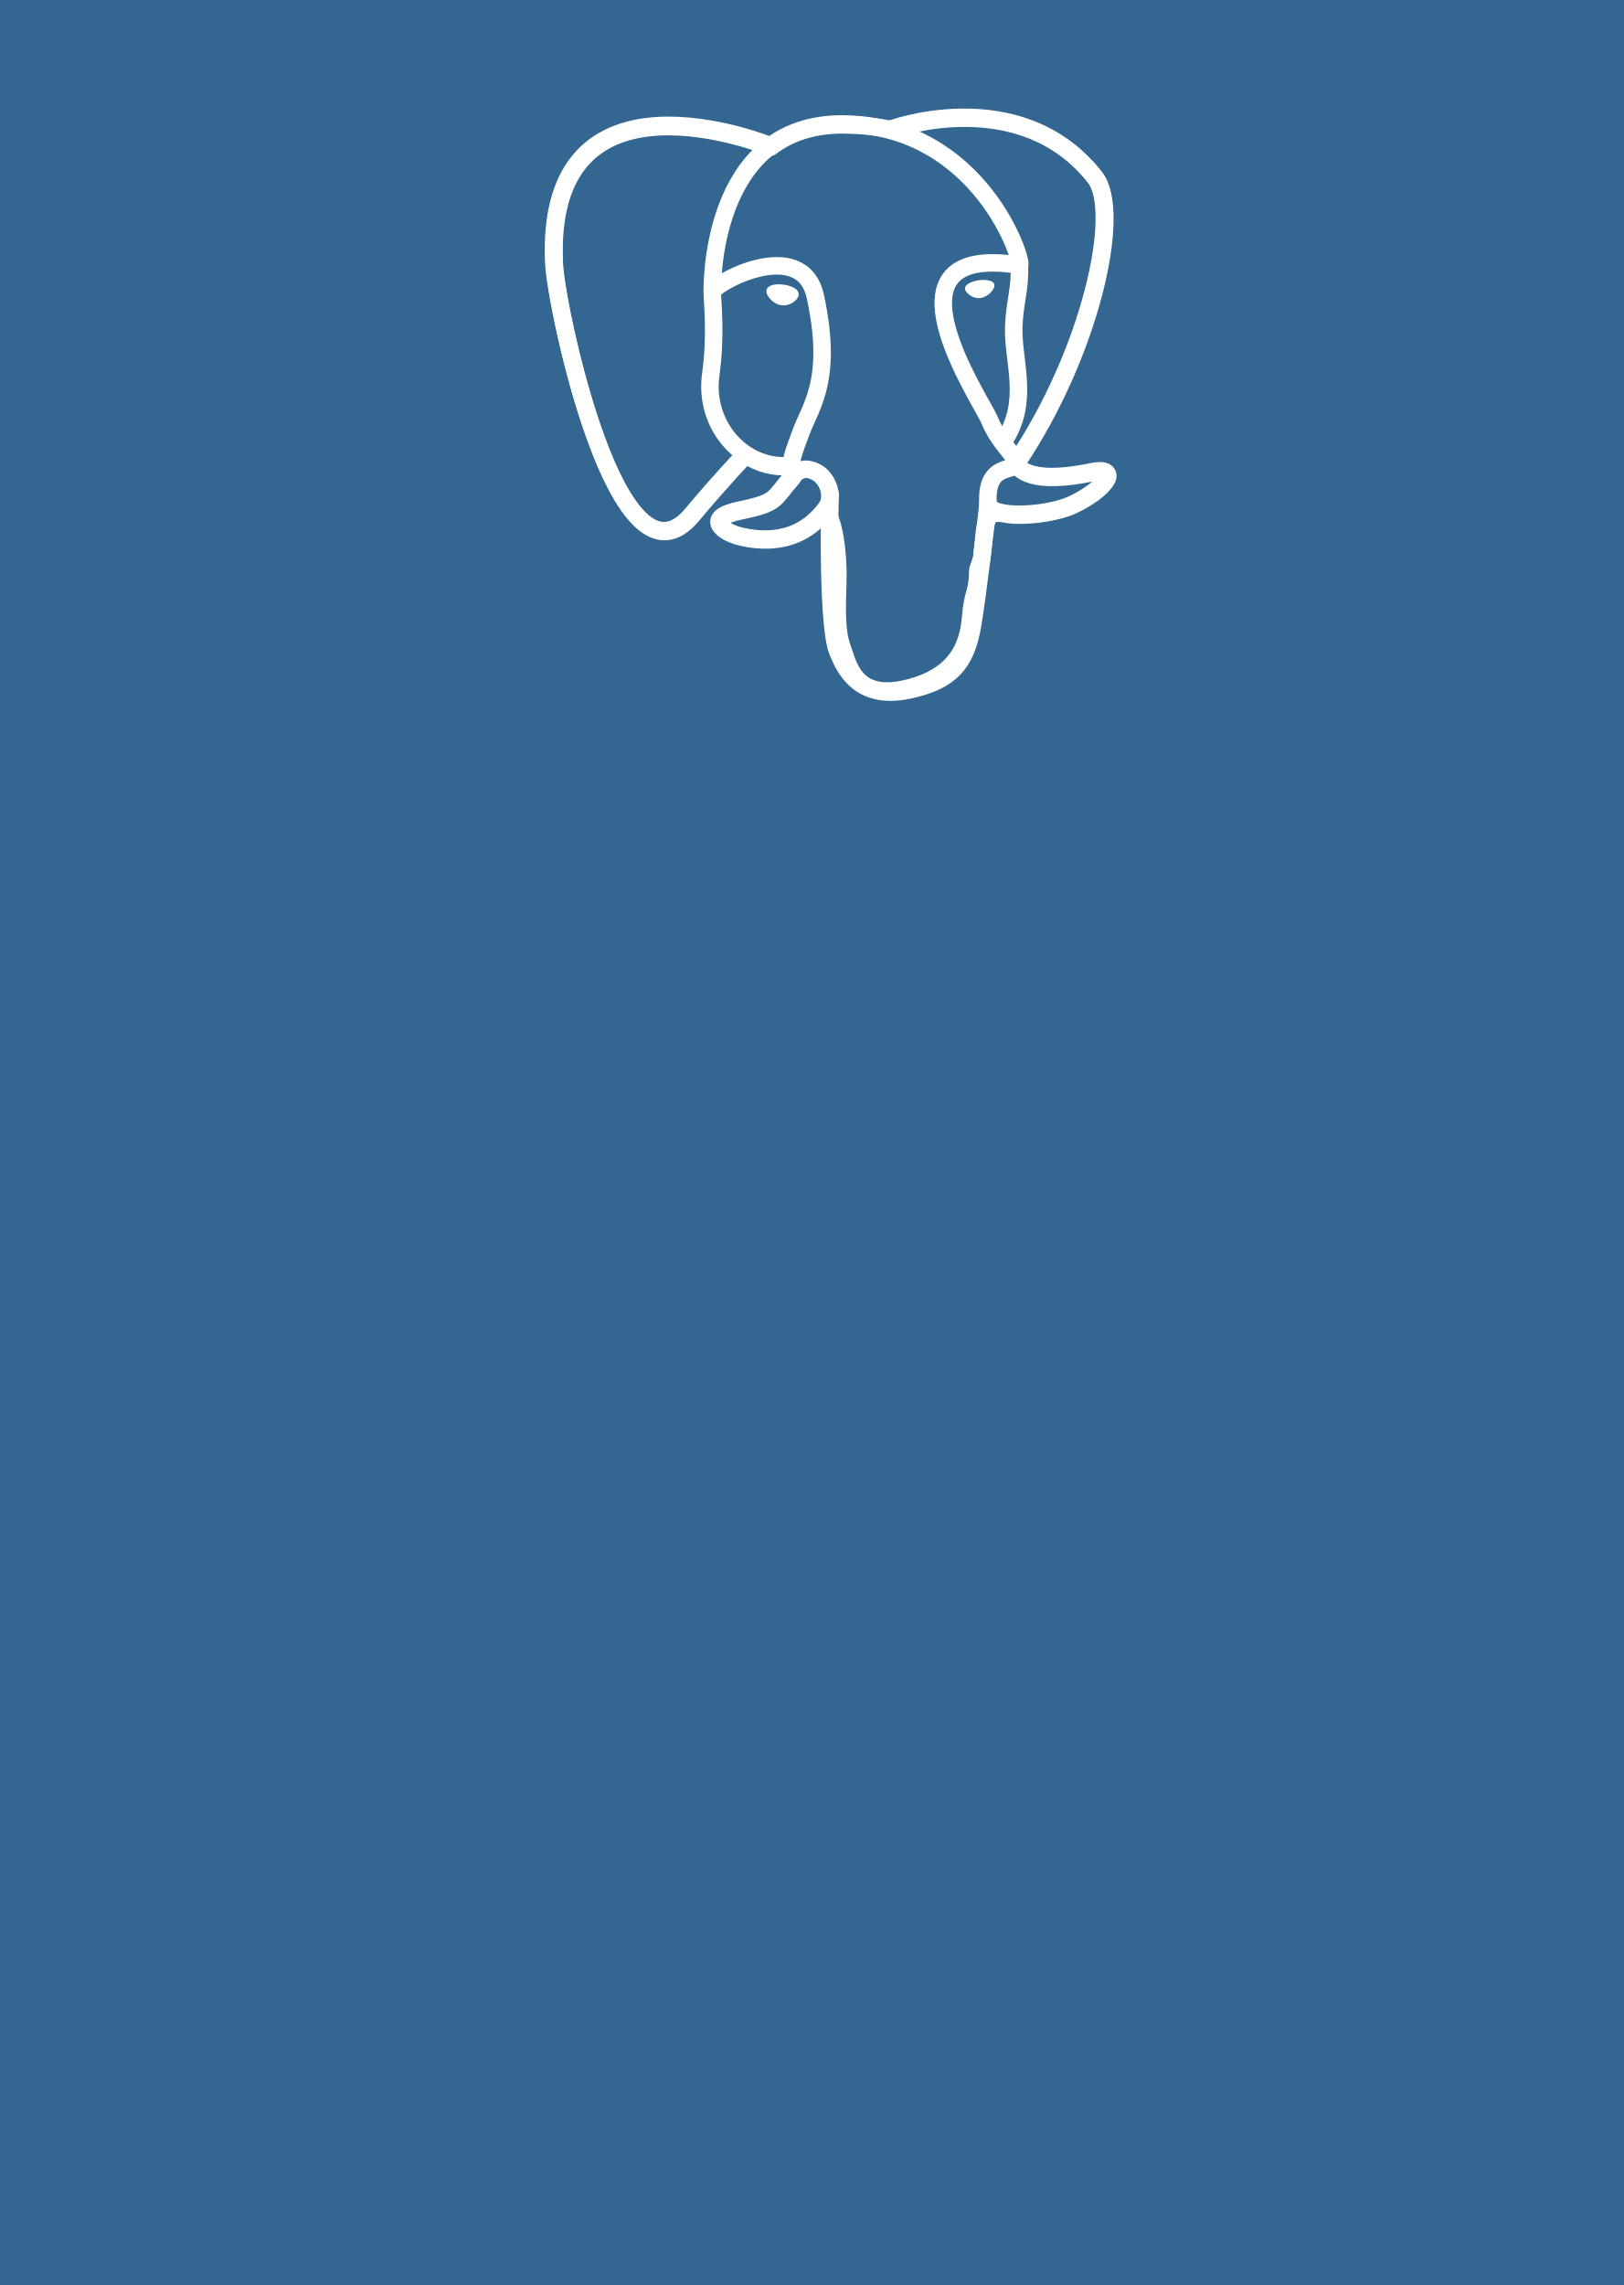
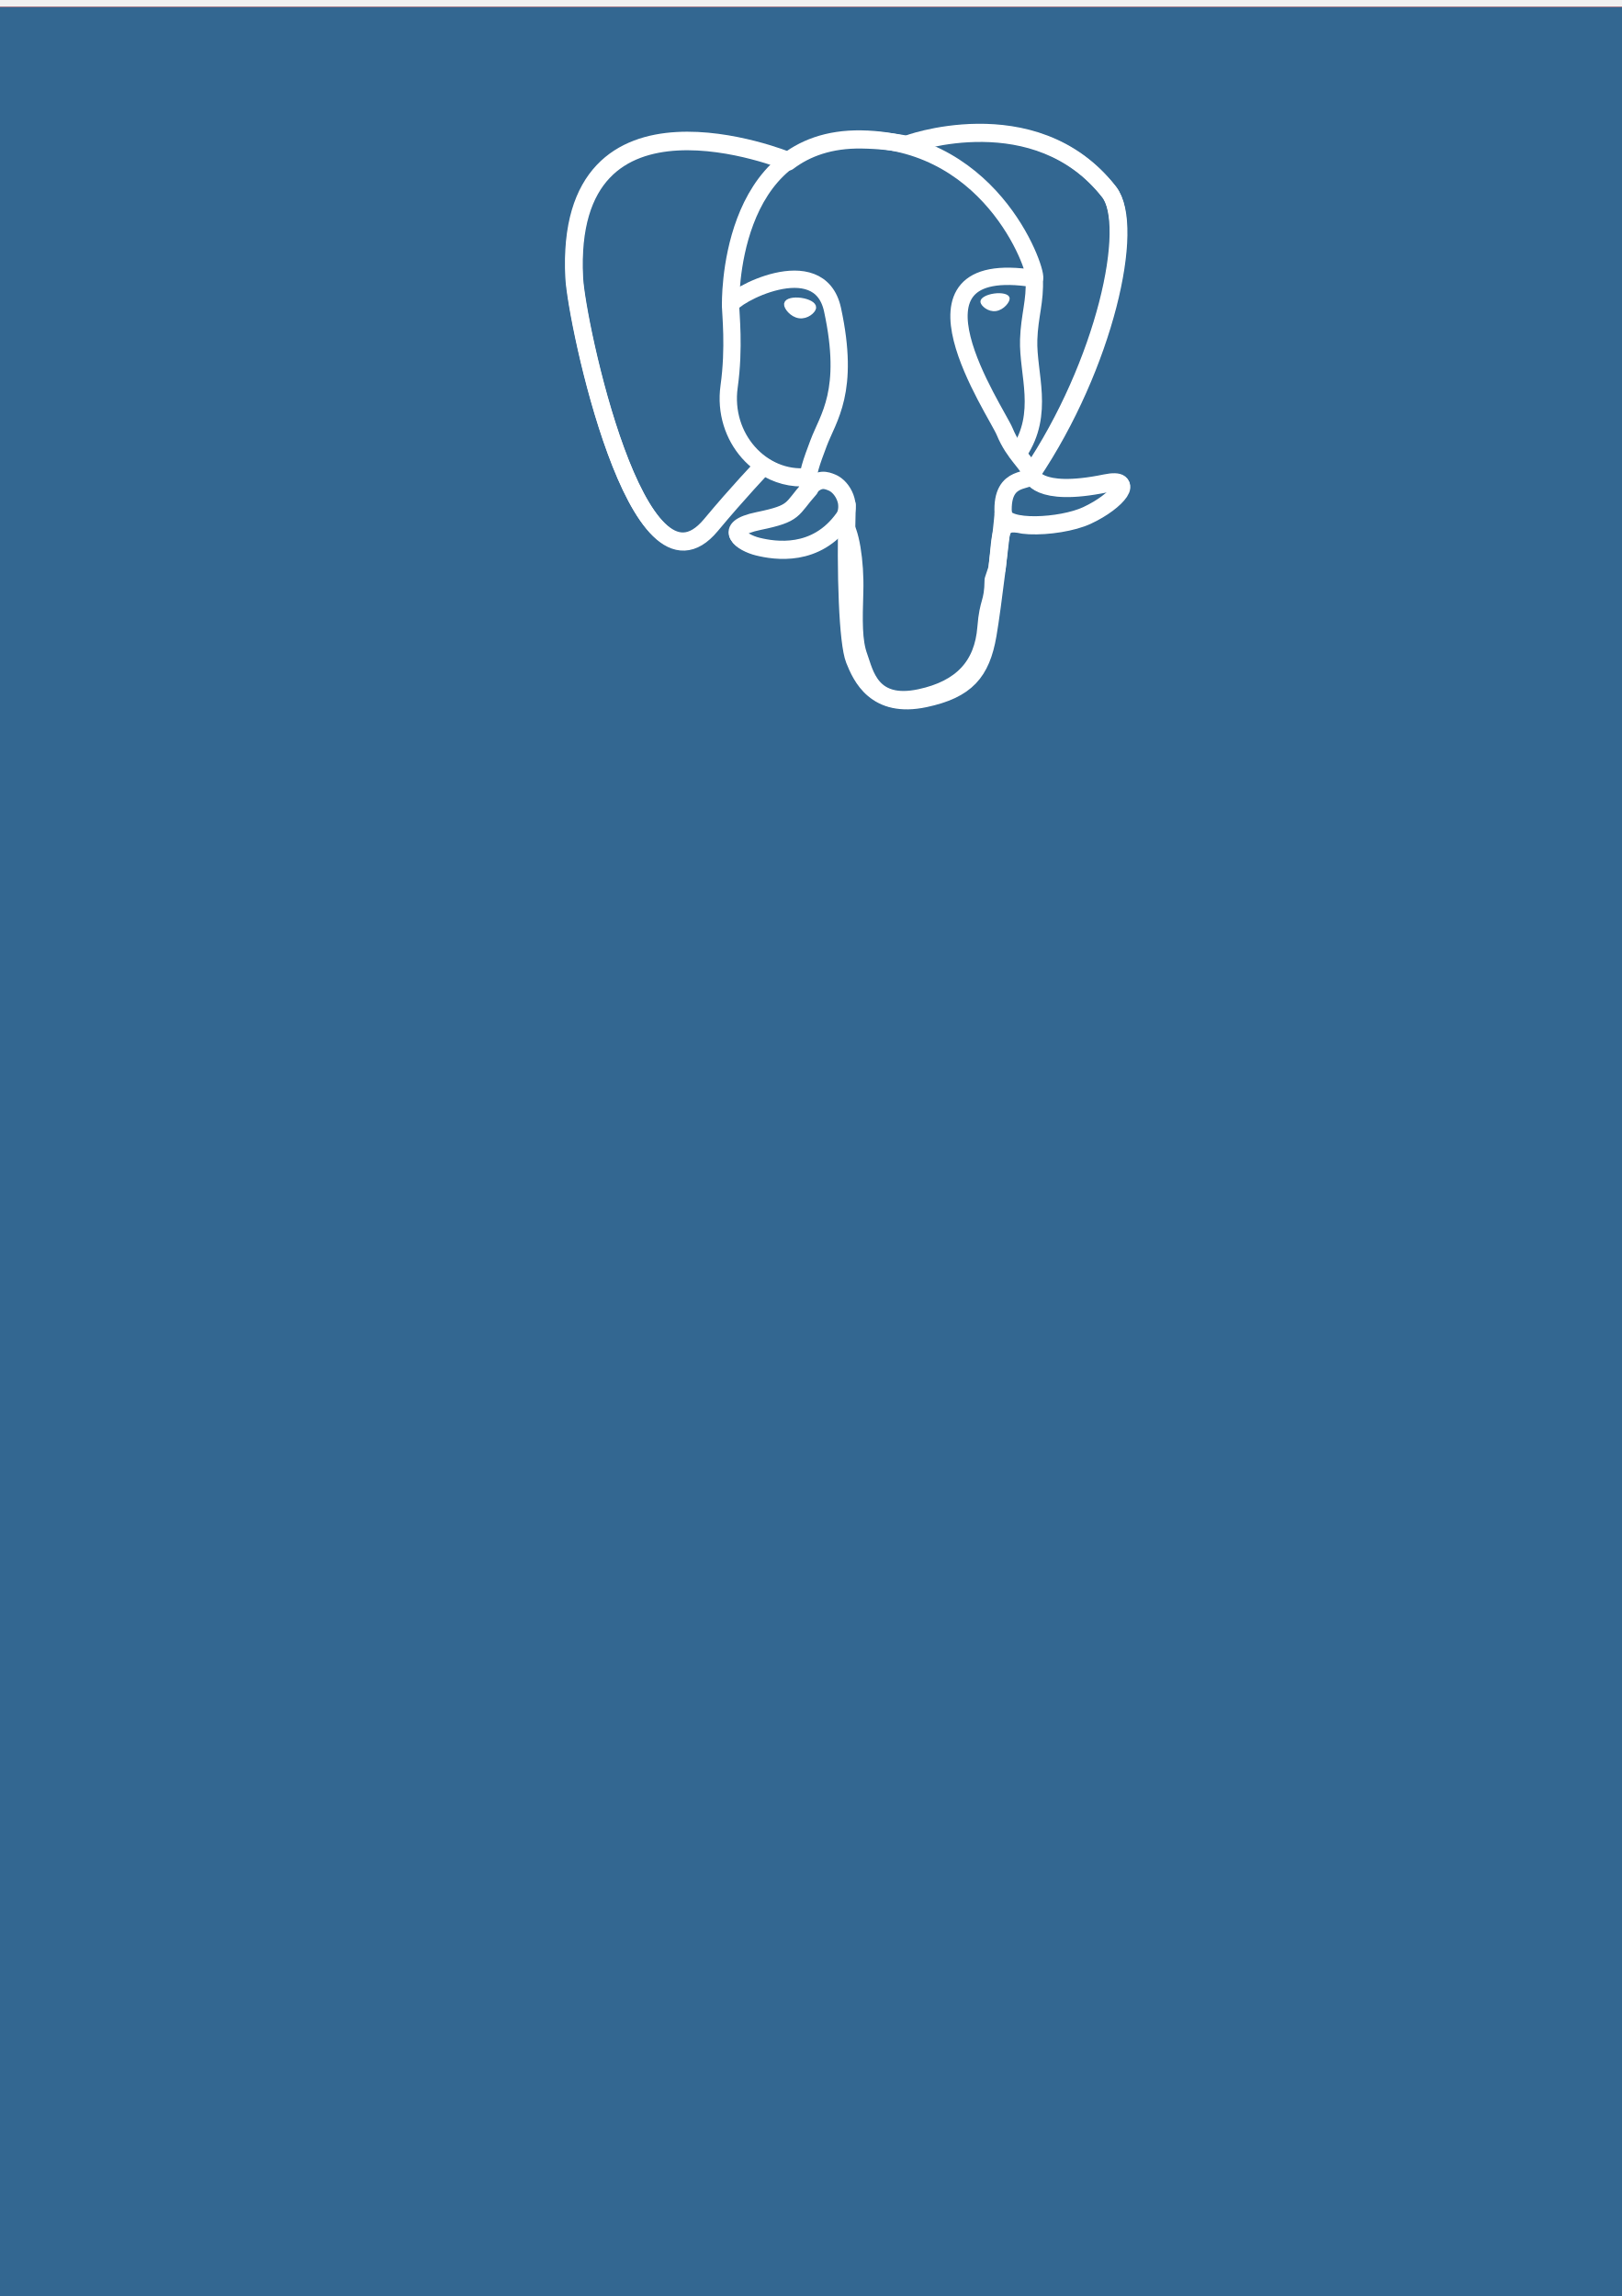
- <svg xmlns="http://www.w3.org/2000/svg" version="1.2" width="604" height="850" viewBox="0 0 604 850" id="Layer_1" xml:space="preserve">
+ <svg xmlns="http://www.w3.org/2000/svg" version="1.2" width="2104.724" height="2979.921" viewBox="0 0 2104.724 2979.921" id="Layer_1" xml:space="preserve">
  <defs id="defs3528" />
-   <rect width="604" height="850" x="-1" y="0" id="rect3388" style="fill:#d00000;stroke:#d00000;stroke-width:0.094" />
-   <g id="g3390">
+   <rect width="2083.425" height="2931.972" x="30.659" y="21.334" id="rect3388" style="fill:#d00000;stroke:#d00000;stroke-width:0.324" />
+   <g id="g3390" transform="matrix(3.449379,0,0,3.449379,34.10792,21.33375)">
    <path d="m 293.494,50.553 c 4.597,-0.35 9.096,-0.299 13.602,0.054 -1.762,3.719 -3.924,7.242 -5.681,10.962 2.687,-1.131 5.173,-2.358 7.759,-3.686 0.141,3.799 0.084,7.699 -0.174,11.502 -2.412,-1.074 -4.625,-2.45 -6.939,-3.725 0.018,1.799 0.039,3.599 0.059,5.499 3.418,1.765 6.949,4.426 7.096,8.624 0.574,6.895 -7.971,11.988 -13.807,8.651 -4.92,-1.946 -6.793,-8.427 -3.941,-12.757 1.473,-2.617 4.463,-3.549 6.947,-4.978 -0.021,-1.899 -0.043,-3.898 -0.164,-5.798 -2.284,1.425 -4.668,2.85 -7.154,4.178 -0.246,-4.197 -0.291,-8.297 0.063,-12.4 2.619,1.672 5.136,3.343 7.851,4.714 -1.638,-3.682 -3.677,-7.259 -5.517,-10.84 z" id="path3392" style="fill:#ffffff;stroke:#ffffff;stroke-width:0.094" />
    <path d="m 293.383,76.957 c 1.587,-1.217 3.172,-2.334 4.861,-3.453 0.021,1.8 0.039,3.6 -0.041,5.3 -1.606,-0.583 -3.213,-1.165 -4.82,-1.847 z" id="path3394" style="fill:#d00000;stroke:#d00000;stroke-width:0.094" />
    <path d="m 302.152,74.06 c 1.311,1.187 2.627,2.473 3.84,3.759 -1.297,0.414 -2.592,0.828 -3.885,1.342 -0.019,-1.699 -0.037,-3.4 0.045,-5.101 z" id="path3396" style="fill:#d00000;stroke:#d00000;stroke-width:0.094" />
    <path d="m 280.252,83.3 c 2.181,-1.824 6.299,-0.169 6.23,2.732 0.332,2.697 -2.75,4.631 -5.16,3.756 -3.204,-0.364 -3.955,-5.056 -1.07,-6.488 z" id="path3398" style="fill:#ffffff;stroke:#ffffff;stroke-width:0.094" />
    <path d="m 293.256,83.758 c 3.894,-0.643 8.486,-1.293 11.523,1.974 -3.984,1.545 -8.584,1.494 -11.523,-1.974 z" id="path3400" style="fill:#d00000;stroke:#d00000;stroke-width:0.094" />
    <path d="m 312.246,82.85 c 2.775,-2.33 7.52,1.319 5.652,4.54 -1.07,2.812 -5.869,3.064 -6.902,0.076 -1.217,-1.589 -0.139,-3.599 1.25,-4.616 z" id="path3402" style="fill:#ffffff;stroke:#ffffff;stroke-width:0.094" />
    <path d="m 269.275,85.42 c 2.48,-1.728 6.507,0.628 5.938,3.636 -0.472,2.405 -3.649,4.439 -5.767,2.863 -2.813,-1.069 -2.76,-5.27 -0.171,-6.499 z" id="path3404" style="fill:#ffffff;stroke:#ffffff;stroke-width:0.094" />
    <path d="m 324.281,85.82 c 3.383,-1.339 7.24,3.521 3.865,5.958 -1.578,2.018 -4.785,1.554 -6.008,-0.533 -1.621,-1.883 -0.052,-4.802 2.143,-5.425 z" id="path3406" style="fill:#ffffff;stroke:#ffffff;stroke-width:0.094" />
    <path d="m 257.351,92.551 c 0.359,-3.704 7.154,-4.277 7.298,-0.18 0.528,2.493 -2.062,3.522 -3.648,4.74 -1.514,-1.283 -4.025,-2.256 -3.65,-4.56 z" id="path3408" style="fill:#ffffff;stroke:#ffffff;stroke-width:0.094" />
    <path d="m 334.426,90.009 c 1.988,-1.021 5.303,0.143 5.229,2.544 0.738,3.29 -3.74,5.54 -6.062,3.265 -2.316,-1.274 -1.357,-4.985 0.833,-5.809 z" id="path3410" style="fill:#ffffff;stroke:#ffffff;stroke-width:0.094" />
    <path d="m 240.54,109.937 c 14.094,-9.758 30.526,-16.136 47.397,-18.82 2.572,6.573 5.045,13.246 6.222,20.233 -1.299,0.214 -2.596,0.328 -3.794,0.542 -1.162,-5.688 -2.825,-11.372 -5.083,-16.646 -19.157,3.909 -37.67,12.212 -52.225,25.472 -1.007,-0.59 -2.015,-1.278 -3.021,-1.867 3.062,-3.533 6.731,-6.273 10.504,-8.914 z" id="path3412" style="fill:#ffffff;stroke:#ffffff;stroke-width:0.094" />
    <path d="m 297.542,91.513 c 4.376,-2.148 7.556,5.115 2.872,6.666 -4.279,1.848 -7.154,-4.819 -2.872,-6.666 z" id="path3414" style="fill:#ffffff;stroke:#ffffff;stroke-width:0.094" />
    <path d="m 310.345,91.773 c 20.838,3.371 40.445,12.958 56.297,26.786 -0.795,0.908 -1.582,1.816 -2.471,2.827 -14.641,-12.841 -32.539,-21.646 -51.584,-25.538 -2.141,5.423 -3.977,10.943 -5.219,16.558 -1.201,-0.188 -2.504,-0.373 -3.705,-0.559 1.427,-6.915 3.85,-13.643 6.682,-20.074 z" id="path3416" style="fill:#ffffff;stroke:#ffffff;stroke-width:0.094" />
    <path d="m 248.695,96.545 c -0.022,-1.998 2.677,-2.229 4.065,-3.144 1.013,1.089 1.923,2.178 2.937,3.267 -1.086,1.213 -1.661,3.618 -3.663,3.44 -1.898,0.121 -4.018,-1.555 -3.339,-3.563 z" id="path3418" style="fill:#ffffff;stroke:#ffffff;stroke-width:0.094" />
    <path d="m 343.687,95.508 c 1.793,-0.322 4.191,-0.746 5.113,1.243 1.316,1.486 -0.053,4.302 -1.951,4.422 -1.994,0.622 -3.217,-1.265 -4.527,-2.251 0.391,-0.802 0.973,-2.51 1.365,-3.414 z" id="path3420" style="fill:#ffffff;stroke:#ffffff;stroke-width:0.094" />
    <path d="m 239.059,102.551 c 1.374,-2.517 3.864,-3.243 6.572,-2.673 0.119,1.699 0.039,3.501 -0.044,5.202 -2.694,0.629 -5.101,-0.045 -6.528,-2.529 z" id="path3422" style="fill:#ffffff;stroke:#ffffff;stroke-width:0.094" />
    <path d="m 295.067,102.939 c 1.372,-2.716 3.862,-3.342 6.669,-2.674 0.02,1.702 0.037,3.401 -0.043,5.203 -2.694,0.628 -5.198,0.056 -6.626,-2.529 z" id="path3424" style="fill:#ffffff;stroke:#ffffff;stroke-width:0.094" />
    <path d="m 353.344,100.602 c 4.279,-2.046 6.357,5.232 1.76,5.582 -3.587,1.038 -5.052,-4.645 -1.76,-5.582 z" id="path3426" style="fill:#ffffff;stroke:#ffffff;stroke-width:0.094" />
    <path d="m 232.892,105.72 c 1.901,-0.021 3.809,0.656 5.42,1.739 -0.788,1.108 -1.475,2.318 -2.364,3.326 -1.4,-0.084 -2.705,-0.569 -4.01,-0.856 0.285,-1.403 0.571,-2.805 0.954,-4.209 z" id="path3428" style="fill:#ffffff;stroke:#ffffff;stroke-width:0.094" />
    <path d="m 255.597,105.971 c 6.158,5.233 9.645,13.195 9.033,21.303 1.886,-1.421 3.769,-3.041 6.162,-3.567 5.785,-1.264 11.849,4.471 11.213,10.277 0.348,4.396 -2.713,7.931 -5.683,10.764 -1.131,-2.888 -0.877,-7.092 -4.194,-8.556 -3.618,-1.661 -7.983,1.588 -8.24,5.391 -0.749,4.809 2.505,9.674 6.924,11.426 6.633,3.127 15.119,1.734 20.162,-3.622 2.965,-3.132 4.318,-7.246 4.975,-11.454 -3.489,1.238 -6.466,3.271 -9.647,5.006 -0.374,-6.696 -0.045,-13.501 0.581,-20.206 2.826,2.368 5.451,4.94 8.378,7.208 -1.454,-4.984 -3.607,-9.761 -5.062,-14.746 5.599,-0.16 11.2,-0.122 16.703,0.217 -1.447,4.718 -3.398,9.339 -4.945,14.056 3.178,-1.935 6.152,-4.368 9.533,-6.005 0.273,6.697 0.148,13.5 -0.479,20.206 -2.723,-1.869 -5.342,-3.841 -8.158,-5.312 0.031,2.901 0.064,6 1.594,8.583 2.76,5.473 9.191,8.401 15.189,8.136 6.701,-0.073 12.525,-6.837 11.254,-13.523 -0.531,-3.095 -3.869,-6.159 -7.254,-4.922 -3.09,1.034 -3.549,4.839 -4.92,7.454 -3.641,-3.66 -4.701,-9.249 -3.254,-14.065 1.551,-4.517 6.924,-6.774 11.338,-5.823 2.607,0.771 4.334,3.054 6.055,5.034 -1.395,-8.585 2.709,-17.431 9.348,-22.904 3.887,7.759 3.688,17.062 -0.129,24.803 3.58,-2.139 7.754,-4.583 12.068,-2.832 6.326,2.031 7.518,10.22 5.076,15.646 -1.758,4.119 -5.83,6.264 -9.611,8.205 0.463,-3.305 2.422,-7.027 0.289,-10.103 -1.43,-2.687 -5.531,-2.843 -7.51,-0.819 -3.369,3.036 -4.109,8.446 -1.768,12.222 3.467,6.061 11.395,8.573 17.773,6.405 7.676,-2.185 12.496,-9.438 14.617,-16.762 -3.686,1.341 -7.268,2.979 -11.059,3.922 1.436,-6.017 3.771,-11.843 6.008,-17.567 2.33,2.575 4.557,5.151 6.979,7.523 -0.447,-4.595 -1.893,-8.978 -3.342,-13.263 4.111,0.955 8.225,2.109 12.24,3.368 -1.17,3.011 -2.637,5.926 -3.605,9.038 -0.176,2.202 0.65,4.493 0.275,6.697 -0.865,3.209 -4.148,4.946 -5.113,8.057 -1.457,4.016 -3.01,8.132 -4.166,12.245 0.348,4.396 1.992,8.579 2.84,12.872 -3.551,4.338 -7.305,8.479 -10.959,12.819 -24.504,-9.233 -51.148,-13.242 -77.221,-10.658 -14.989,1.064 -29.971,2.729 -44.427,6.886 -2.692,0.73 -5.277,2.158 -8.174,2.39 -3.933,-2.957 -7.373,-6.521 -10.809,-9.981 -0.158,-5.2 2.889,-10.232 1.23,-15.516 -0.941,-3.689 -1.883,-7.479 -2.924,-11.269 -0.64,-3.692 -5.155,-5.045 -5.396,-8.841 0.068,-2.901 1.237,-5.814 0.503,-8.708 -0.628,-2.691 -1.658,-5.38 -2.287,-8.072 4.686,-1.254 9.47,-2.704 14.362,-3.458 -2.25,4.524 -5.206,8.757 -7.154,13.377 3.684,-1.54 6.552,-4.371 9.323,-7.102 1.974,6.878 4.051,13.857 5.127,20.945 -3.727,-2.459 -7.355,-5.221 -11.772,-6.571 1.792,8.481 8.183,16.711 17.193,17.512 7.606,0.718 17.351,-4.588 16.457,-13.279 0.143,-5.101 -5.601,-9.14 -10.172,-6.589 -4.578,2.05 -3.815,7.842 -3.769,11.941 -8.043,-3.913 -10.285,-16.589 -2.744,-22.172 3.86,-3.542 9.467,-3.102 13.989,-1.153 -3.476,-7.163 -2.87,-15.771 1.156,-22.514 z" id="path3430" style="fill:#ffffff;stroke:#ffffff;stroke-width:0.094" />
    <path d="m 361.613,106.612 c 1.494,-0.315 2.9,0.47 4.307,0.854 -0.385,1.404 -0.867,2.91 -1.352,4.316 -1.004,-0.09 -2.904,-0.17 -3.807,-0.259 -0.115,-1.698 -0.841,-3.792 0.852,-4.911 z" id="path3432" style="fill:#ffffff;stroke:#ffffff;stroke-width:0.094" />
    <path d="m 297.427,108.415 c 1.096,-0.212 2.196,-0.324 3.196,-0.335 0.116,1.399 0.229,2.797 0.246,4.197 -1.4,0.114 -2.699,0.33 -4.094,0.545 -0.016,-1.5 -1.241,-3.687 0.652,-4.407 z" id="path3434" style="fill:#ffffff;stroke:#ffffff;stroke-width:0.094" />
    <path d="m 224.992,114.807 c 1.173,-2.314 3.162,-3.537 5.769,-2.864 0.016,1.501 -0.069,2.9 -0.151,4.401 -1.999,0.223 -4.005,-0.356 -5.618,-1.537 z" id="path3436" style="fill:#ffffff;stroke:#ffffff;stroke-width:0.094" />
    <path d="m 367.279,112.751 c 1.695,-0.219 3.297,-0.236 4.996,-0.154 0.012,0.899 0.033,2.9 0.041,3.901 -1.496,0.216 -2.994,0.332 -4.492,0.447 -0.217,-1.397 -0.434,-2.794 -0.545,-4.194 z" id="path3438" style="fill:#ffffff;stroke:#ffffff;stroke-width:0.094" />
    <path d="m 297.587,132.213 c 1.281,-1.514 3.51,0.861 2.123,2.177 -1.385,1.415 -3.609,-0.86 -2.123,-2.177 z" id="path3440" style="fill:#d00000;stroke:#d00000;stroke-width:0.094" />
    <path d="m 220.224,145.161 c -2.422,-1.974 -2.956,-4.97 -1.987,-7.881 1.826,2.28 2.357,5.076 1.987,7.881 z" id="path3442" style="fill:#d00000;stroke:#d00000;stroke-width:0.094" />
    <path d="m 376.853,138.049 c 0.916,1.589 1.236,3.386 1.455,5.183 -1.09,0.713 -2.285,1.427 -3.375,2.138 0.17,-2.602 0.844,-5.01 1.92,-7.321 z" id="path3444" style="fill:#d00000;stroke:#d00000;stroke-width:0.094" />
    <path d="m 293.936,164.157 c 1.273,-2.416 2.545,-4.729 3.822,-7.144 1.323,2.285 2.649,4.57 3.975,6.857 -1.273,2.514 -2.648,4.928 -4.019,7.444 -1.328,-2.386 -2.554,-4.772 -3.778,-7.157 z" id="path3446" style="fill:#d00000;stroke:#d00000;stroke-width:0.094" />
    <path d="m 279.479,159.213 c 1.505,0.383 3.011,0.867 4.418,1.451 -0.69,1.108 -1.377,2.214 -2.063,3.324 -1.004,-0.39 -1.91,-0.78 -2.913,-1.169 0.187,-1.203 0.374,-2.402 0.558,-3.606 z" id="path3448" style="fill:#d00000;stroke:#d00000;stroke-width:0.094" />
    <path d="m 311.48,159.263 c 1.203,-0.013 2.402,0.075 3.701,0.06 0.016,1.301 0.129,2.6 0.145,3.9 -1.303,0.013 -2.6,0.128 -3.898,0.241 -0.018,-1.4 -0.03,-2.799 0.052,-4.201 z" id="path3450" style="fill:#d00000;stroke:#d00000;stroke-width:0.094" />
    <path d="m 259.095,160.736 c 5.172,-2.657 14.901,-0.062 13.378,7.153 -2.422,7.029 -14.11,8.256 -17.98,1.797 -1.741,-3.78 1.218,-7.514 4.602,-8.95 z" id="path3452" style="fill:#d00000;stroke:#d00000;stroke-width:0.094" />
    <path d="m 327.099,160.892 c 5.48,-1.959 14.121,1.548 13.293,8.256 -2.52,7.527 -15.127,6.767 -18.201,0.099 -1.439,-3.784 1.117,-7.513 4.908,-8.355 z" id="path3454" style="fill:#d00000;stroke:#d00000;stroke-width:0.094" />
    <path d="m 241.547,165.529 c 2.003,0.377 3.118,1.664 3.738,3.558 -1.094,0.413 -2.189,0.925 -3.283,1.437 -0.406,-0.496 -1.415,-1.385 -1.92,-1.878 0.39,-0.807 1.074,-2.313 1.465,-3.117 z" id="path3456" style="fill:#d00000;stroke:#d00000;stroke-width:0.094" />
    <path d="m 350.455,165.64 c 1.4,0.083 2.801,0.067 4.102,0.154 0.123,1.998 -0.662,3.707 -2.551,4.527 -0.506,-0.595 -1.52,-1.684 -1.926,-2.181 0.094,-0.598 0.281,-1.801 0.375,-2.5 z" id="path3458" style="fill:#d00000;stroke:#d00000;stroke-width:0.094" />
    <path d="m 280.282,168.705 c 1,-0.111 2.101,-0.123 3.2,-0.236 0.41,0.897 0.819,1.692 1.227,2.589 -0.592,0.606 -1.285,1.213 -1.878,1.82 -0.905,-0.29 -1.908,-0.68 -2.813,-0.97 0.087,-1.101 0.179,-2.101 0.264,-3.203 z" id="path3460" style="fill:#d00000;stroke:#d00000;stroke-width:0.094" />
    <path d="m 226.357,175.796 c 0.279,-2.005 0.756,-4.011 1.235,-5.917 1.318,1.486 2.933,2.969 3.952,4.758 0.022,1.899 -0.358,3.805 -0.537,5.709 -1.714,-1.383 -3.53,-2.763 -4.65,-4.55 z" id="path3462" style="fill:#d00000;stroke:#d00000;stroke-width:0.094" />
    <path d="m 309.424,172.287 c 0.688,-1.007 1.379,-2.114 2.066,-3.123 0.803,0.392 2.412,1.274 3.219,1.665 -0.785,1.309 -1.574,2.519 -2.361,3.728 -0.805,-0.593 -2.219,-1.678 -2.924,-2.27 z" id="path3464" style="fill:#d00000;stroke:#d00000;stroke-width:0.094" />
    <path d="m 363.459,175.198 c 1.479,-1.918 2.957,-3.735 4.541,-5.552 0.822,2.092 1.547,4.284 2.369,6.376 -1.479,1.815 -3.061,3.633 -4.639,5.451 -0.724,-2.092 -1.447,-4.185 -2.271,-6.275 z" id="path3466" style="fill:#d00000;stroke:#d00000;stroke-width:0.094" />
    <path d="m 241.654,175.328 c 0.997,-0.31 1.992,-0.722 2.989,-1.032 0.506,0.595 1.622,1.882 2.129,2.576 -1.288,1.013 -2.68,1.831 -4.275,2.348 -0.213,-0.999 -0.632,-2.895 -0.843,-3.892 z" id="path3468" style="fill:#d00000;stroke:#d00000;stroke-width:0.094" />
    <path d="m 348.849,174.256 c 0.902,0.391 1.809,0.881 2.713,1.271 0.01,0.7 0.021,2 0.029,2.6 -0.797,0.41 -1.594,0.719 -2.488,1.128 -0.506,-0.494 -1.516,-1.384 -2.121,-1.877 0.588,-1.107 1.176,-2.114 1.867,-3.122 z" id="path3470" style="fill:#d00000;stroke:#d00000;stroke-width:0.094" />
    <path d="m 247.967,185.66 c 13.467,-3.148 27.258,-3.998 40.949,-4.947 19.393,-0.712 39.1,-0.128 57.953,4.768 5.018,1.345 10.434,2.986 14.08,6.946 -3.557,4.238 -9.25,4.902 -14.238,5.956 -10.086,1.61 -20.377,2.223 -30.572,2.634 -20.497,0.423 -41.2,0.25 -61.534,-2.929 -6.414,-1.129 -13.325,-2.154 -18.571,-6.397 2.655,-4.031 7.643,-4.985 11.933,-6.031 z" id="path3472" style="fill:#ffffff;stroke:#ffffff;stroke-width:0.094" />
    <path d="m 143.81,236 c 5.4,-0.06 10.9,-0.12 16.399,-0.18 -0.06,12.903 -0.119,25.804 0.023,38.803 10.574,-11.716 21.146,-23.432 31.62,-35.247 1.585,-1.316 2.658,-3.729 4.958,-3.755 5.898,-0.265 11.901,-0.13 17.9,-0.195 -12.746,14.34 -25.487,28.681 -38.435,42.922 13.561,14.552 27.319,29.004 40.582,43.76 -7.101,0.077 -14.198,0.354 -21.301,0.134 -3.117,-1.466 -4.951,-4.647 -7.277,-7.021 -9.51,-9.997 -18.725,-20.397 -28.432,-30.091 -0.164,12.401 -0.129,24.703 -0.194,37.103 -5.5,0.061 -10.999,0.12 -16.597,0.182 0.485,-28.809 0.268,-57.608 0.754,-86.415 z" id="path3474" style="fill:#ffffff;stroke:#ffffff;stroke-width:0.094" />
    <path d="m 231.309,235.444 c 19.397,-0.412 38.905,0.074 58.402,-0.237 0.045,4.199 -0.209,8.301 -0.265,12.404 -13.998,0.252 -28,0.105 -41.899,0.257 -0.12,7.401 0.06,14.801 0.041,22.201 14.002,-0.054 27.901,-0.205 41.902,-0.259 0.047,4.301 -0.008,8.602 0.038,12.801 -13.999,0.053 -27.998,0.205 -41.998,0.259 0.195,8.598 0.088,17.201 0.08,25.801 14.001,-0.054 28.002,-0.205 42.101,-0.259 -0.052,4.4 -0.003,8.899 -0.054,13.301 -19.399,0.312 -38.9,0.225 -58.4,0.438 0.383,-28.907 0.067,-57.805 0.052,-86.707 z" id="path3476" style="fill:#ffffff;stroke:#ffffff;stroke-width:0.094" />
    <path d="m 314.31,235.238 c 19.303,0.089 38.598,-0.422 58.008,0.166 -0.059,4.001 -0.014,8.1 0.031,12.201 -13.998,0.151 -28.002,0.005 -41.896,0.157 0.078,7.398 0.059,14.801 0.139,22.199 13.998,-0.153 27.9,-0.104 41.9,-0.157 -0.053,4.201 -0.01,8.4 0.037,12.6 -13.898,0.053 -27.898,0.405 -41.799,0.057 0.094,8.6 0.086,17.2 0.182,25.801 13.994,-0.354 27.9,0.095 41.898,0.043 0.049,4.498 0.1,8.897 0.049,13.4 -19.402,0.01 -38.701,0.022 -58.1,0.135 -0.216,-28.902 -0.433,-57.8 -0.449,-86.602 z" id="path3478" style="fill:#ffffff;stroke:#ffffff;stroke-width:0.094" />
    <path d="m 396.416,235.341 c 10.398,-0.113 20.699,-0.025 31.104,0.061 7.9,-0.087 15.732,3.027 21.496,8.465 11.014,10.48 11.531,30.177 0.547,40.897 -3.564,3.438 -7.941,5.886 -12.623,7.537 -7.17,2.579 -14.984,1.464 -22.482,1.745 0.303,9.299 0.305,18.499 0.305,27.8 -5.799,0.162 -11.6,-0.174 -17.504,-0.21 -0.415,-28.695 -0.429,-57.497 -0.843,-86.295 z" id="path3480" style="fill:#ffffff;stroke:#ffffff;stroke-width:0.094" />
    <path d="m 413.847,247.451 c 7.1,-0.077 14.998,-0.663 20.85,3.973 9.277,6.899 7.055,23.625 -3.799,27.844 -5.283,1.758 -11.096,0.62 -16.59,0.979 -0.119,-10.898 -0.14,-21.798 -0.461,-32.796 z" id="path3482" style="fill:#d00000;stroke:#d00000;stroke-width:0.094" />
    <path d="m 136.362,377.989 c 11.689,-10.326 28.445,-14.312 43.486,-10.675 10.224,2.188 19.386,7.789 26.269,15.514 -3.958,3.742 -8.018,7.388 -11.976,11.332 -6.671,-6.529 -15.428,-11.733 -25.027,-11.43 -13.304,-0.354 -26.506,8.592 -30.064,21.631 -2.891,10.031 0.635,21.496 8.508,28.309 9.9,9.091 25.717,10.621 37.245,3.694 3.975,-2.245 7.239,-5.481 10.203,-8.911 3.844,3.957 7.29,8.22 11.033,12.278 -9.498,9.202 -21.618,16.639 -35.114,17.185 -15.089,0.965 -30.561,-5.468 -40.09,-17.263 -6.588,-8.028 -10.203,-18.39 -9.916,-28.793 -0.038,-12.601 5.831,-24.864 15.443,-32.871 z" id="path3484" style="fill:#ffffff;stroke:#ffffff;stroke-width:0.094" />
    <path d="m 250.06,368.047 c 4.397,-0.147 8.799,-0.096 13.198,-0.145 14.214,28.746 28.431,57.593 42.444,86.542 -5.895,0.264 -11.797,0.126 -17.695,0.192 -3.263,-5.665 -6.325,-11.433 -9.291,-17.3 -13.998,0.153 -27.904,-0.296 -41.902,-0.043 -2.737,5.93 -5.672,11.863 -8.708,17.695 -6.3,-0.028 -12.599,0.038 -19.001,0.006 13.484,-29.144 27.47,-57.897 40.955,-86.947 z" id="path3486" style="fill:#ffffff;stroke:#ffffff;stroke-width:0.094" />
    <path d="m 318.656,367.497 c 5.998,-0.165 12.006,0.271 18.006,0.304 0.055,23.501 0.414,47 0.365,70.401 13.701,-0.25 27.307,0.203 41.002,0.054 -0.037,5.399 0.02,10.699 0.078,16.098 -19.693,0.416 -39.303,0.027 -59.002,0.144 -0.215,-29.001 -0.234,-58.001 -0.449,-87.001 z" id="path3488" style="fill:#ffffff;stroke:#ffffff;stroke-width:0.094" />
    <path d="m 395.66,367.558 c 6.301,0.03 12.598,-0.239 18.902,0.191 7.855,13.915 15.805,27.829 23.658,41.746 7.748,-13.986 15.9,-27.878 23.846,-41.764 6.102,-0.067 12.203,-0.034 18.404,-0.101 0.312,28.698 0.428,57.396 0.637,86.096 -5.297,0.161 -10.701,0.021 -15.998,0.177 -0.102,-18.402 -0.004,-36.805 -0.404,-55.1 -9.043,14.3 -17.381,28.992 -26.227,43.389 -9.055,-14 -17.113,-28.616 -25.77,-42.919 0.096,18.297 0.299,36.597 0.396,54.797 -5.598,0.161 -11.295,0.224 -16.896,0.184 -0.114,-28.9 -0.429,-57.797 -0.548,-86.696 z" id="path3490" style="fill:#ffffff;stroke:#ffffff;stroke-width:0.094" />
    <path d="m 243.458,422.821 c 4.491,-9.951 9.186,-19.7 13.776,-29.651 4.906,9.746 9.417,19.697 14.225,29.446 -9.301,0.203 -18.702,0.105 -28.001,0.205 z" id="path3492" style="fill:#d00000;stroke:#d00000;stroke-width:0.094" />
    <path d="m 254.722,492.702 c 2.096,-0.321 4.097,-0.245 6.197,-0.165 6.448,13.429 13.193,26.856 19.641,40.385 -2.8,0.031 -5.597,0.061 -8.5,0.094 -1.427,-2.684 -2.957,-5.365 -4.386,-8.053 -6.399,0.072 -12.7,0.14 -19.1,0.108 -1.371,2.717 -2.741,5.433 -4.113,8.044 -2.998,0.136 -6.1,0.07 -9.099,0.104 4.984,-10.654 9.968,-21.212 14.954,-31.867 1.468,-2.918 2.534,-6.028 4.406,-8.65 z" id="path3494" style="fill:#ffffff;stroke:#ffffff;stroke-width:0.094" />
    <path d="m 285.921,492.363 c 2.899,-0.032 5.8,-0.065 8.798,0.004 5.19,8.343 10.88,16.384 16.371,24.72 0.012,-8.098 -0.277,-16.196 -0.062,-24.201 2.383,-1.225 5.395,-0.455 7.992,-0.784 0.045,13.599 0.094,27.2 0.146,40.9 -2.402,0.028 -4.9,0.054 -7.4,0.082 -5.799,-8.839 -11.796,-17.674 -17.592,-26.61 -0.103,8.9 -0.006,17.799 -0.009,26.701 -2.699,0.03 -5.398,0.059 -8.1,0.087 -0.149,-13.598 -0.198,-27.297 -0.144,-40.899 z" id="path3496" style="fill:#ffffff;stroke:#ffffff;stroke-width:0.094" />
    <path d="m 330.517,492.077 c 6,0.032 11.9,-0.131 17.902,-0.099 10,-0.007 19.598,8.889 19.01,19.198 0.812,10.389 -7.787,19.683 -17.77,21.294 -6.293,0.869 -12.799,0.24 -19.193,0.512 -0.251,-13.6 0.301,-27.206 0.051,-40.905 z" id="path3498" style="fill:#ffffff;stroke:#ffffff;stroke-width:0.094" />
    <path d="m 340,499.673 c 4.705,0.25 10.592,-1.115 14.133,2.946 5.857,5.035 4.67,15.348 -1.787,19.321 -3.572,2.637 -8.178,2.187 -12.277,2.234 0.011,-8.203 -0.079,-16.301 -0.069,-24.501 z" id="path3500" style="fill:#d00000;stroke:#d00000;stroke-width:0.094" />
    <path d="m 257.754,504.869 c 2.348,4.278 4.397,8.754 6.746,13.129 -4.301,0.046 -8.602,-0.007 -12.9,0.038 2.151,-4.318 4.203,-8.742 6.154,-13.167 z" id="path3502" style="fill:#d00000;stroke:#d00000;stroke-width:0.094" />
    <path d="m 105.443,587.039 c 11.061,-12.821 29.189,-19.321 45.928,-15.801 12.622,1.864 23.109,9.848 31.412,19.056 -3.959,3.743 -8.122,7.189 -12.284,10.836 -6.886,-7.925 -16.355,-14.224 -27.055,-14.407 -14.713,-0.938 -29.088,10.621 -31.03,25.242 -1.19,9.915 3.022,20.27 10.693,26.684 10.296,8.589 26.104,9.418 37.429,2.391 3.08,-1.832 5.55,-4.459 8.124,-6.986 3.051,4.767 6.503,9.327 9.653,13.995 -7.524,7.081 -16.968,12.185 -27.151,13.796 -14.977,2.162 -30.929,-2.561 -42.144,-12.841 -16.77,-15.615 -18.386,-44.503 -3.575,-61.965 z" id="path3504" style="fill:#ffffff;stroke:#ffffff;stroke-width:0.094" />
    <path d="m 220.396,572.986 c 4.799,-0.154 9.699,-0.108 14.5,-0.062 13.42,29.253 26.943,58.609 40.064,88.065 -6.5,0.071 -12.897,0.14 -19.298,0.213 -2.566,-6.072 -5.332,-11.943 -7.796,-17.918 -13.3,0.049 -26.601,0.093 -39.902,0.139 -2.735,5.929 -5.069,11.957 -8.106,17.686 -6.191,0.87 -12.499,0.137 -18.797,0.407 13.077,-29.542 26.256,-58.992 39.335,-88.53 z" id="path3506" style="fill:#ffffff;stroke:#ffffff;stroke-width:0.094" />
    <path d="m 281.795,572.613 c 10.8,-0.219 21.6,-0.037 32.398,-0.254 9.697,-0.505 19.059,5.394 23.75,13.644 3.979,7.053 3.172,15.664 0.148,22.896 -2.236,5.424 -6.793,9.477 -11.762,12.329 3.021,1.869 6.137,3.735 7.773,6.918 5.115,10.543 7.939,21.913 12.756,32.46 -6.102,-0.134 -12.289,0.834 -18.305,-0.199 -4.299,-9.152 -5.416,-19.742 -11.207,-28.181 -2.232,-2.774 -5.062,-5.544 -8.766,-5.806 -3.502,-0.258 -6.898,-0.024 -10.398,-0.081 0.225,11.597 0.152,23.198 0.178,34.796 -5.498,0.059 -10.898,0.118 -16.398,0.18 0.278,-29.604 -0.144,-59.105 -0.167,-88.702 z" id="path3508" style="fill:#ffffff;stroke:#ffffff;stroke-width:0.094" />
    <path d="m 356.693,572.193 c 10.9,-0.316 21.699,-0.336 32.5,-0.353 9.994,-0.312 19.766,5.984 23.963,14.938 5.232,12.243 -0.293,28.105 -12.43,33.841 2.918,1.767 6.037,3.432 7.67,6.515 5.316,10.541 7.939,22.113 13.062,32.755 -6.205,0.269 -12.404,0.137 -18.502,0.303 -3.396,-8.859 -5.199,-18.239 -9.693,-26.695 -2.439,-3.973 -6.387,-7.929 -11.383,-7.773 -3.002,-0.065 -5.902,0.064 -8.9,0.099 0.426,11.495 0.053,23.1 -0.123,34.6 -5.398,0.158 -10.697,0.119 -16.098,0.175 -0.222,-29.498 0.157,-59.004 -0.066,-88.405 z" id="path3510" style="fill:#ffffff;stroke:#ffffff;stroke-width:0.094" />
    <path d="m 416.994,571.936 c 6.9,-0.174 13.701,-0.25 20.598,-0.224 7.934,12.112 16.066,24.125 24,36.34 7.965,-12.29 16.234,-24.479 24.199,-36.767 7,-0.076 13.9,-0.152 20.9,-0.229 -12.018,17.032 -24.135,33.868 -36.25,50.797 -1.184,1.415 -0.863,3.411 -0.943,5.114 0.219,10.796 0.137,21.6 0.252,32.296 -5.795,0.265 -11.498,0.227 -17.293,0.389 -0.135,-12.099 0.33,-24.2 -0.295,-36.297 -11.492,-17.274 -23.483,-34.248 -35.168,-51.419 z" id="path3512" style="fill:#ffffff;stroke:#ffffff;stroke-width:0.094" />
    <path d="m 298.048,586.535 c 6.804,0.327 14.681,-1.759 20.53,2.876 7.262,5.321 5.402,18.243 -2.965,21.33 -5.578,1.964 -11.689,1.031 -17.487,1.294 0.008,-8.5 0.015,-16.999 -0.078,-25.5 z" id="path3514" style="fill:#d00000;stroke:#d00000;stroke-width:0.094" />
    <path d="m 372.844,586.021 c 6.801,0.024 14.588,-1.559 20.438,2.974 7.254,5.221 5.098,18.347 -3.27,21.235 -5.482,1.961 -11.391,0.928 -17.088,1.189 0.009,-8.498 0.011,-16.898 -0.08,-25.398 z" id="path3516" style="fill:#d00000;stroke:#d00000;stroke-width:0.094" />
    <path d="m 226.662,597.415 c 4.813,10.35 9.429,20.898 14.145,31.351 -9.001,0.095 -18,0.295 -27.102,-0.105 4.385,-10.45 8.772,-20.8 12.957,-31.246 z" id="path3518" style="fill:#d00000;stroke:#d00000;stroke-width:0.094" />
    <path d="m 249.052,706.18 c 11.881,-1.83 24.604,0.133 34.678,6.92 12.589,8.16 21.247,22.568 21.214,37.77 0.635,12.397 -4.229,24.848 -12.832,33.741 -8.499,9.296 -20.939,14.631 -33.438,15.067 -13.2,0.246 -26.554,-4.812 -35.659,-14.412 -11.225,-11.376 -15.916,-28.827 -11.784,-44.276 4.305,-17.743 19.85,-31.916 37.821,-34.81 z" id="path3520" style="fill:#ffffff;stroke:#ffffff;stroke-width:0.094" />
    <path d="m 321.263,706.893 c 6.1,-0.069 12.199,-0.136 18.299,-0.201 12.502,18.262 24.703,36.731 37.102,54.995 0.256,-13.201 -0.186,-26.399 0.068,-39.602 0.342,-5.302 0.188,-10.504 0.127,-15.8 5.701,0.136 11.4,0.073 17.1,-0.09 -0.275,29.701 -0.051,59.305 0.074,89.005 -5.199,0.256 -10.4,0.113 -15.6,0.271 -13.416,-19.758 -26.434,-39.713 -39.85,-59.47 -0.186,20.005 0.434,39.897 -0.051,59.803 -5.797,0.164 -11.494,0.227 -17.195,0.29 -0.025,-29.803 0.149,-59.504 -0.074,-89.201 z" id="path3522" style="fill:#ffffff;stroke:#ffffff;stroke-width:0.094" />
    <path d="m 251.236,723.056 c 9.382,-1.702 19.608,0.586 26.582,7.209 10.499,9.084 12.982,25.86 5.309,37.546 -6.874,11.573 -22.111,17.136 -34.862,12.78 -9.836,-3.191 -17.83,-11.808 -19.939,-21.884 -1.784,-7.68 -0.377,-16.097 3.949,-22.746 4.229,-6.646 11.278,-11.22 18.961,-12.905 z" id="path3524" style="fill:#d00000;stroke:#d00000;stroke-width:0.094" />
  </g>
-   <g id="layer1" />
-   <g id="layer2">
-     <rect width="625.607" height="864.404" x="-13.863" y="-3.6" id="rect3388-0" style="fill:#336791;fill-opacity:1;stroke:#d00000;stroke-width:0.096" />
-     <flowRoot transform="translate(-727.5423,36.39831)" id="flowRoot4318" xml:space="preserve" style="font-size:40px;font-style:normal;font-variant:normal;font-weight:500;font-stretch:normal;text-align:center;line-height:125%;letter-spacing:0.92px;word-spacing:0.19px;writing-mode:lr-tb;text-anchor:middle;fill:#000000;fill-opacity:1;stroke:none;font-family:Sans Guilt MB;-inkscape-font-specification:Sans Guilt MB Medium">
+   <g id="layer1" transform="translate(0,2129.921)" />
+   <g id="layer2" transform="translate(0,2129.921)">
+     <rect width="2157.954" height="2981.657" x="-13.71" y="-2121.006" id="rect3388-0" style="fill:#336791;fill-opacity:1;stroke:#d00000;stroke-width:0.332" />
+     <flowRoot transform="matrix(3.449379,0,0,3.449379,-2475.461,-1983.036)" id="flowRoot4318" xml:space="preserve" style="font-size:40px;font-style:normal;font-variant:normal;font-weight:500;font-stretch:normal;text-align:center;line-height:125%;letter-spacing:0.92px;word-spacing:0.19px;writing-mode:lr-tb;text-anchor:middle;fill:#000000;fill-opacity:1;stroke:none;font-family:Sans Guilt MB;-inkscape-font-specification:Sans Guilt MB Medium">
      <flowRegion id="flowRegion4320">
        <rect width="594.16" height="802.638" x="734.746" y="226.907" id="rect4322" style="letter-spacing:0.92px;word-spacing:0.19px" />
      </flowRegion>
      <flowPara id="flowPara4326" style="font-size:110px;font-style:normal;font-variant:normal;font-weight:bold;font-stretch:normal;line-height:110%;letter-spacing:1.24px;word-spacing:0.19px;fill:#ffffff;font-family:Cabin;-inkscape-font-specification:Cabin Bold">KEEP</flowPara>
      <flowPara style="font-size:110px;font-style:normal;font-variant:normal;font-weight:bold;font-stretch:normal;line-height:110%;letter-spacing:1.24px;word-spacing:0.19px;fill:#ffffff;font-family:Cabin;-inkscape-font-specification:Cabin Bold" id="flowPara3097">CALM</flowPara>
      <flowPara id="flowPara4330" style="font-size:66px;font-style:normal;font-variant:normal;font-weight:bold;font-stretch:normal;line-height:110%;letter-spacing:1.24px;word-spacing:0.19px;fill:#ffffff;font-family:Cabin;-inkscape-font-specification:Cabin Bold">AND</flowPara>
      <flowPara style="font-size:110px;font-style:normal;font-variant:normal;font-weight:bold;font-stretch:normal;line-height:110%;letter-spacing:1.51px;word-spacing:0.19px;fill:#ffffff;font-family:Cabin;-inkscape-font-specification:Cabin Bold" id="flowPara3113">USE</flowPara>
      <flowPara id="flowPara4332" style="font-size:110px;font-style:normal;font-variant:normal;font-weight:bold;font-stretch:normal;line-height:110%;letter-spacing:1.24px;word-spacing:0.19px;fill:#ffffff;font-family:Cabin;-inkscape-font-specification:Cabin Bold">POSTGRES</flowPara>
    </flowRoot>
-     <g transform="matrix(0.5222453,0,0,0.5222453,196.089,34.19907)" id="g3619">
+     <g transform="matrix(1.801422,0,0,1.801422,710.4931,-1990.622)" id="g3619">
      <path d="m 402.395,271.23 c -50.302,10.376 -53.76,-6.655 -53.76,-6.655 53.111,-78.808 75.313,-178.843 56.153,-203.326 -52.27,-66.785 -142.752,-35.2 -144.262,-34.38 l -0.486,0.087 c -9.938,-2.063 -21.06,-3.292 -33.56,-3.496 -22.761,-0.373 -40.026,5.967 -53.127,15.902 0,0 -161.411,-66.495 -153.904,83.63 1.597,31.938 45.776,241.657 98.471,178.312 19.26,-23.163 37.869,-42.748 37.869,-42.748 9.243,6.14 20.308,9.272 31.908,8.147 l 0.901,-0.765 c -0.28,2.876 -0.152,5.689 0.361,9.019 -13.575,15.167 -9.586,17.83 -36.723,23.416 -27.459,5.659 -11.328,15.734 -0.796,18.367 12.768,3.193 42.307,7.716 62.266,-20.224 l -0.796,3.188 c 5.319,4.26 9.054,27.711 8.428,48.969 -0.626,21.259 -1.044,35.854 3.147,47.254 4.191,11.4 8.368,37.05 44.042,29.406 29.809,-6.388 45.256,-22.942 47.405,-50.555 1.525,-19.631 4.976,-16.729 5.194,-34.28 l 2.768,-8.309 c 3.192,-26.611 0.507,-35.196 18.872,-31.203 l 4.463,0.392 c 13.517,0.615 31.208,-2.174 41.591,-7 22.358,-10.376 35.618,-27.7 13.573,-23.148 l 0.002,0 z" id="path2464" style="fill:#ffffff;fill-opacity:0;fill-rule:nonzero;stroke:#ffffff;stroke-width:12.465;stroke-linecap:round;stroke-linejoin:round;stroke-miterlimit:4;stroke-opacity:1" />
      <path d="m 215.866,286.484 c -1.385,49.516 0.348,99.377 5.193,111.495 4.848,12.118 15.223,35.688 50.9,28.045 29.806,-6.39 40.651,-18.756 45.357,-46.051 3.466,-20.082 10.148,-75.854 11.005,-87.281" id="path2466" style="fill:#ffffff;fill-opacity:0;fill-rule:nonzero;stroke:#ffffff;stroke-width:12.465;stroke-linecap:round;stroke-linejoin:round;stroke-miterlimit:4;stroke-opacity:1" />
      <path d="m 173.104,38.256 c 0,0 -161.521,-66.016 -154.012,84.109 1.597,31.938 45.779,241.664 98.473,178.316 19.256,-23.166 36.671,-41.335 36.671,-41.335" id="path2468" style="fill:#ffffff;fill-opacity:0;fill-rule:nonzero;stroke:#ffffff;stroke-width:12.465;stroke-linecap:round;stroke-linejoin:round;stroke-miterlimit:4;stroke-opacity:1" />
      <path d="m 260.349,26.207 c -5.591,1.753 89.848,-34.889 144.087,34.417 19.159,24.484 -3.043,124.519 -56.153,203.329" id="path2470" style="fill:#ffffff;fill-opacity:0;fill-rule:nonzero;stroke:#ffffff;stroke-width:12.465;stroke-linecap:round;stroke-linejoin:round;stroke-miterlimit:4;stroke-opacity:1" />
      <path d="m 348.282,263.953 c 0,0 3.461,17.036 53.764,6.653 22.04,-4.552 8.776,12.774 -13.577,23.155 -18.345,8.514 -59.474,10.696 -60.146,-1.069 -1.729,-30.355 21.647,-21.133 19.96,-28.739 -1.525,-6.85 -11.979,-13.573 -18.894,-30.338 -6.037,-14.633 -82.796,-126.849 21.287,-110.183 3.813,-0.789 -27.146,-99.002 -124.553,-100.599 -97.385,-1.597 -94.19,119.762 -94.19,119.762" id="path2472" style="fill:#ffffff;fill-opacity:0;fill-rule:nonzero;stroke:#ffffff;stroke-width:12.465;stroke-linecap:round;stroke-linejoin:bevel;stroke-miterlimit:4;stroke-opacity:1" />
      <path d="m 188.604,274.334 c -13.577,15.166 -9.584,17.829 -36.723,23.417 -27.459,5.66 -11.326,15.733 -0.797,18.365 12.768,3.195 42.307,7.718 62.266,-20.229 6.078,-8.509 -0.036,-22.086 -8.385,-25.547 -4.034,-1.671 -9.428,-3.765 -16.361,3.994 l 0,0 z" id="path2474" style="fill:#ffffff;fill-opacity:0;fill-rule:nonzero;stroke:#ffffff;stroke-width:12.465;stroke-linecap:round;stroke-linejoin:round;stroke-miterlimit:4;stroke-opacity:1" />
      <path d="m 187.715,274.069 c -1.368,-8.917 2.93,-19.528 7.536,-31.942 6.922,-18.626 22.893,-37.255 10.117,-96.339 -9.523,-44.029 -73.396,-9.163 -73.436,-3.193 -0.039,5.968 2.889,30.26 -1.067,58.548 -5.162,36.913 23.488,68.132 56.479,64.938" id="path2476" style="fill:#ffffff;fill-opacity:0;fill-rule:nonzero;stroke:#ffffff;stroke-width:12.465;stroke-linecap:round;stroke-linejoin:round;stroke-miterlimit:4;stroke-opacity:1" />
      <path d="m 172.517,141.7 c -0.288,2.039 3.733,7.48 8.976,8.207 5.234,0.73 9.714,-3.522 9.998,-5.559 0.284,-2.039 -3.732,-4.285 -8.977,-5.015 -5.237,-0.731 -9.719,0.333 -9.996,2.367 l -0.001,0 z" id="path2478" style="fill:#ffffff;fill-opacity:1;fill-rule:nonzero;stroke:#ffffff;stroke-width:4.155;stroke-linecap:butt;stroke-linejoin:miter;stroke-miterlimit:4;stroke-opacity:1" />
      <path d="m 331.941,137.543 c 0.284,2.039 -3.732,7.48 -8.976,8.207 -5.238,0.73 -9.718,-3.522 -10.005,-5.559 -0.277,-2.039 3.74,-4.285 8.979,-5.015 5.239,-0.73 9.718,0.333 10.002,2.368 l 0,-0.001 z" id="path2480" style="fill:#ffffff;fill-opacity:1;fill-rule:nonzero;stroke:#ffffff;stroke-width:2.078;stroke-linecap:butt;stroke-linejoin:miter;stroke-miterlimit:4;stroke-opacity:1" />
      <path d="m 350.676,123.432 c 0.863,15.994 -3.445,26.888 -3.988,43.914 -0.804,24.748 11.799,53.074 -7.191,81.435" id="path2482" style="fill:#ffffff;fill-opacity:0;fill-rule:nonzero;stroke:#ffffff;stroke-width:12.465;stroke-linecap:round;stroke-linejoin:round;stroke-miterlimit:4;stroke-opacity:1" />
      <path d="" id="path2484" style="fill-rule:nonzero;stroke:#ffffff;stroke-width:3;stroke-linecap:round;stroke-linejoin:round;stroke-miterlimit:4" />
    </g>
    <flowRoot id="flowRoot4717" xml:space="preserve" style="font-size:40px;font-style:normal;font-variant:normal;font-weight:500;font-stretch:normal;text-align:center;line-height:125%;letter-spacing:0px;word-spacing:0px;writing-mode:lr-tb;text-anchor:middle;fill:#000000;fill-opacity:1;stroke:none;font-family:Sans Guilt MB;-inkscape-font-specification:Sans Guilt MB Medium">
      <flowRegion id="flowRegion4719">
        <rect width="323.252" height="101.748" x="365.572" y="446.61" id="rect4721" />
      </flowRegion>
      <flowPara id="flowPara4723" />
    </flowRoot>
-     <flowRoot xml:space="preserve" id="flowRoot3089" style="fill:black;stroke:none;stroke-opacity:1;stroke-width:1px;stroke-linejoin:miter;stroke-linecap:butt;fill-opacity:1;font-family:Sans Guilt MB;font-style:normal;font-weight:500;font-size:40px;line-height:125%;letter-spacing:0px;word-spacing:0px;text-anchor:middle;text-align:center;-inkscape-font-specification:Sans Guilt MB Medium;font-stretch:normal;font-variant:normal;writing-mode:lr">
+     <flowRoot xml:space="preserve" id="flowRoot3089" style="font-size:40px;font-style:normal;font-variant:normal;font-weight:500;font-stretch:normal;text-align:center;line-height:125%;letter-spacing:0px;word-spacing:0px;writing-mode:lr-tb;text-anchor:middle;fill:#000000;fill-opacity:1;stroke:none;font-family:Sans Guilt MB;-inkscape-font-specification:Sans Guilt MB Medium">
      <flowRegion id="flowRegion3091">
        <rect id="rect3093" width="368.333" height="134.583" x="-148.75" y="354.167" />
      </flowRegion>
      <flowPara id="flowPara3095" />
    </flowRoot>
  </g>
</svg>
